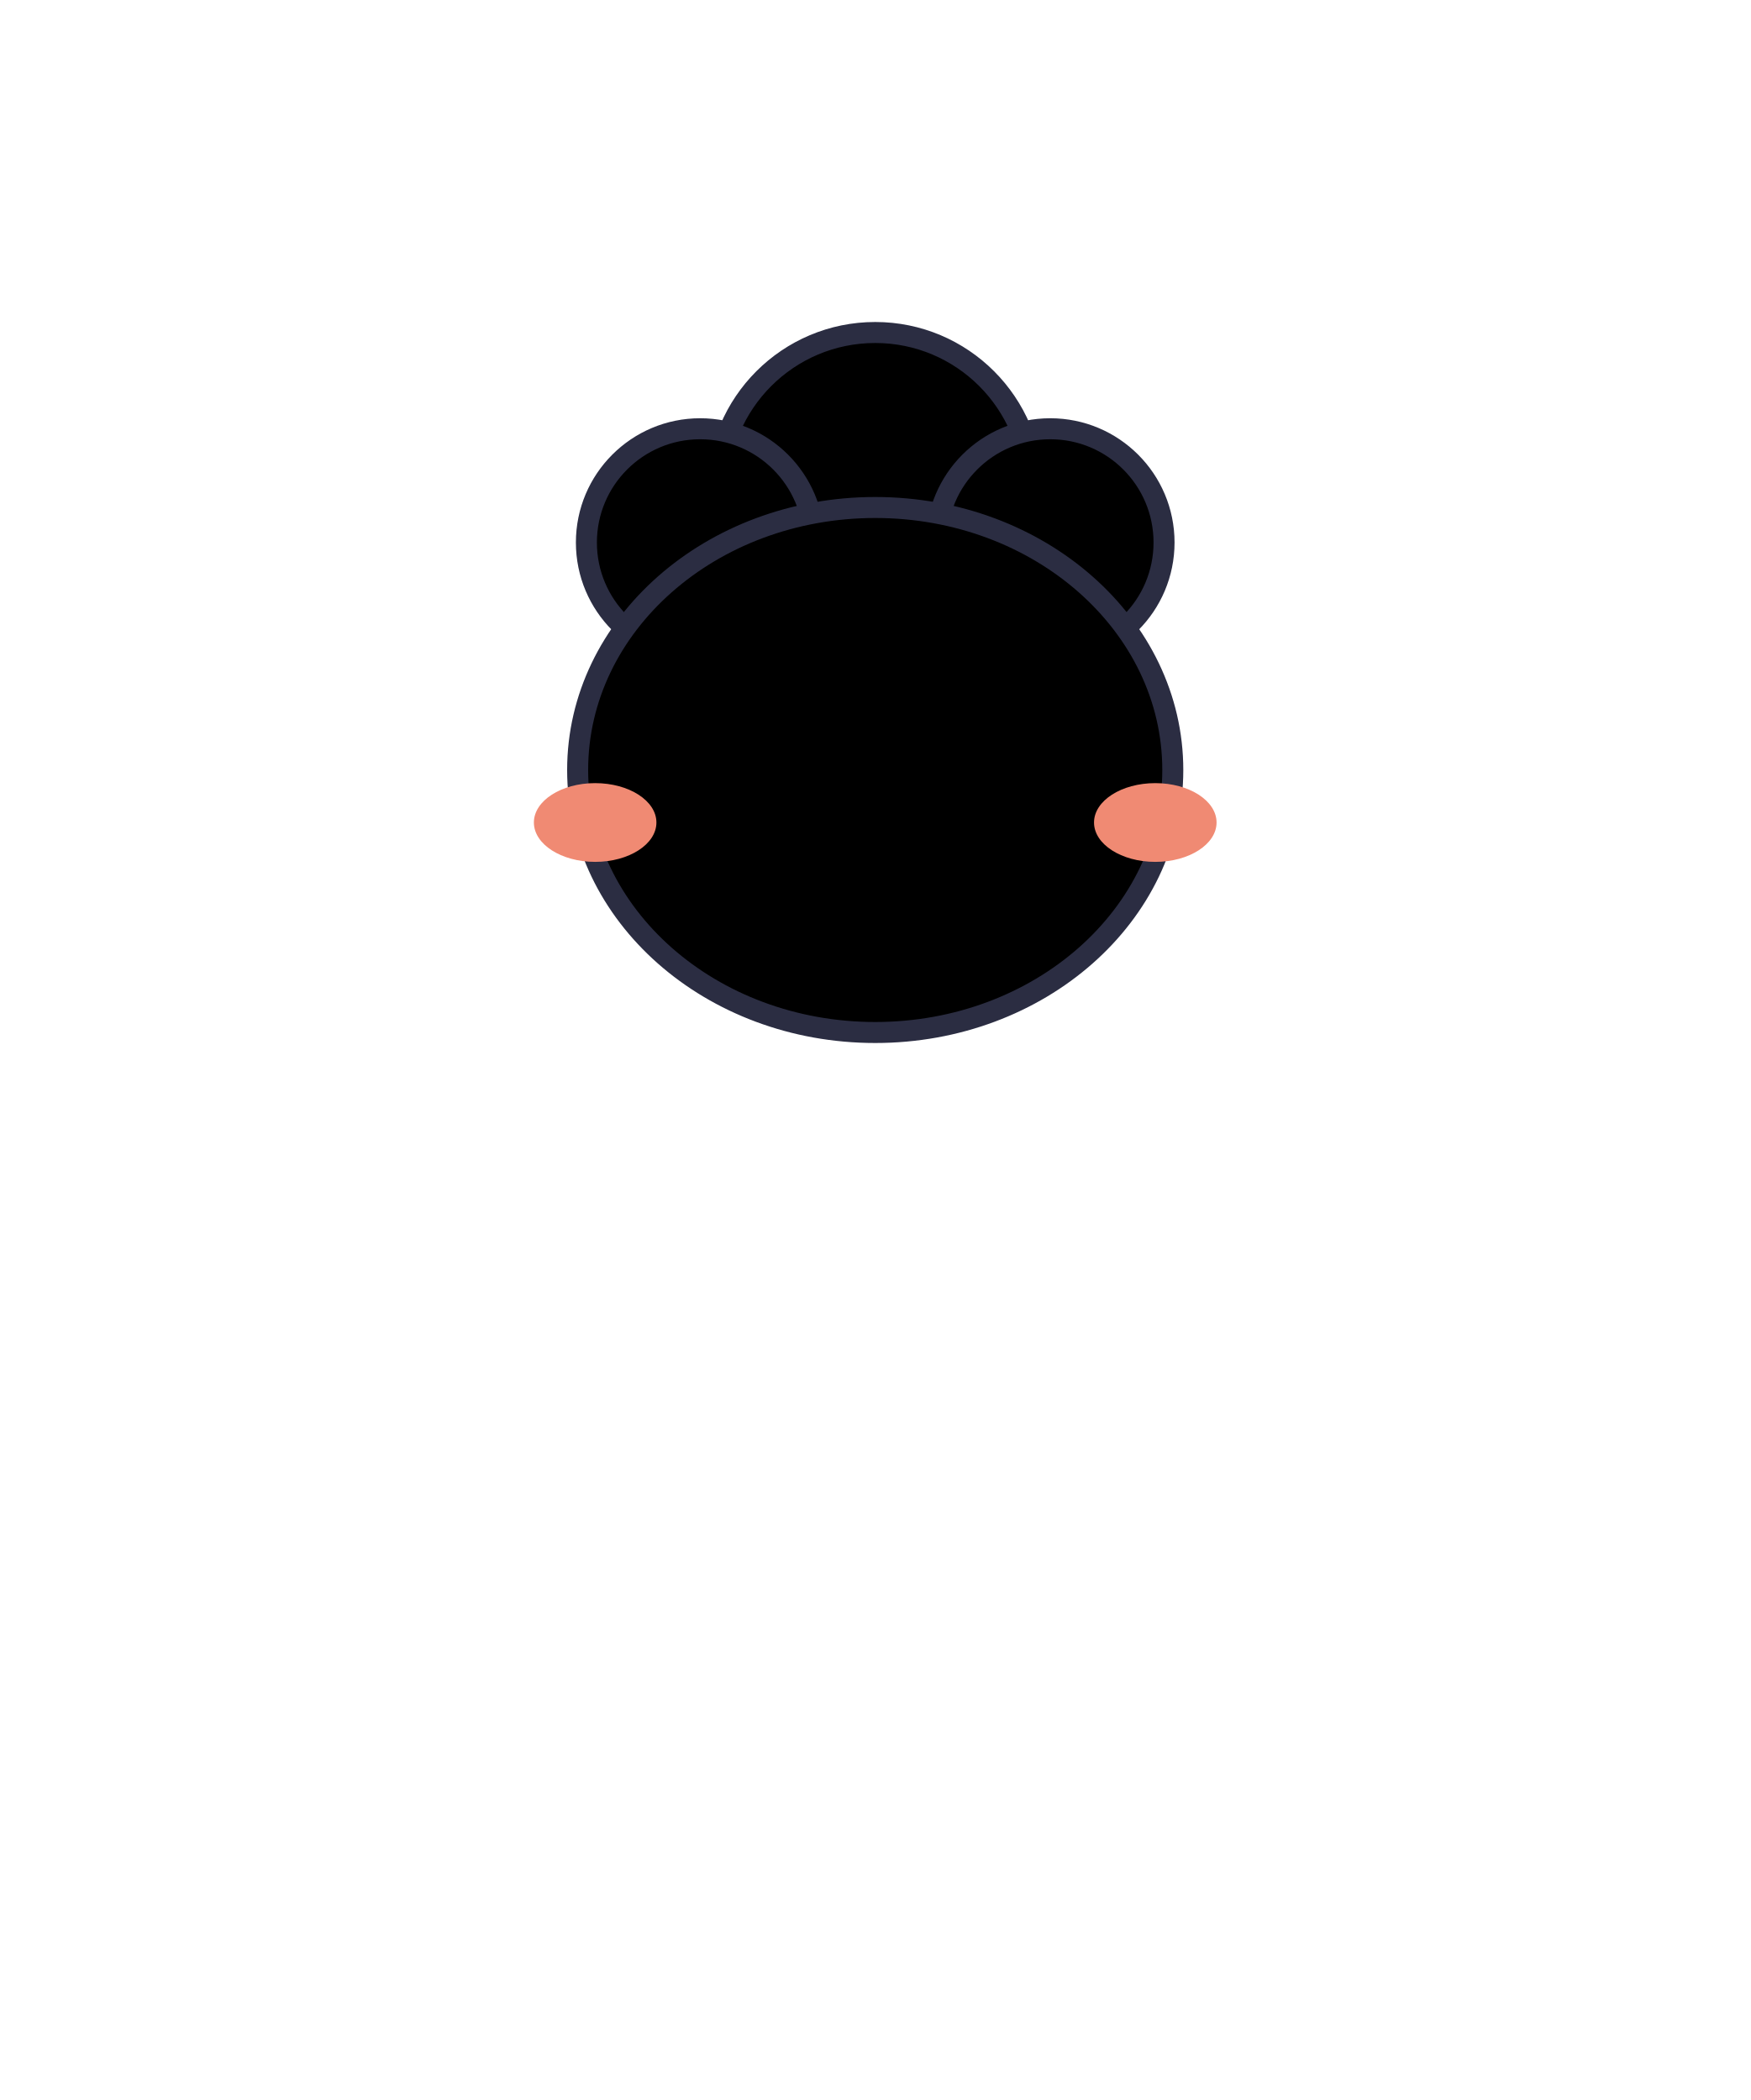
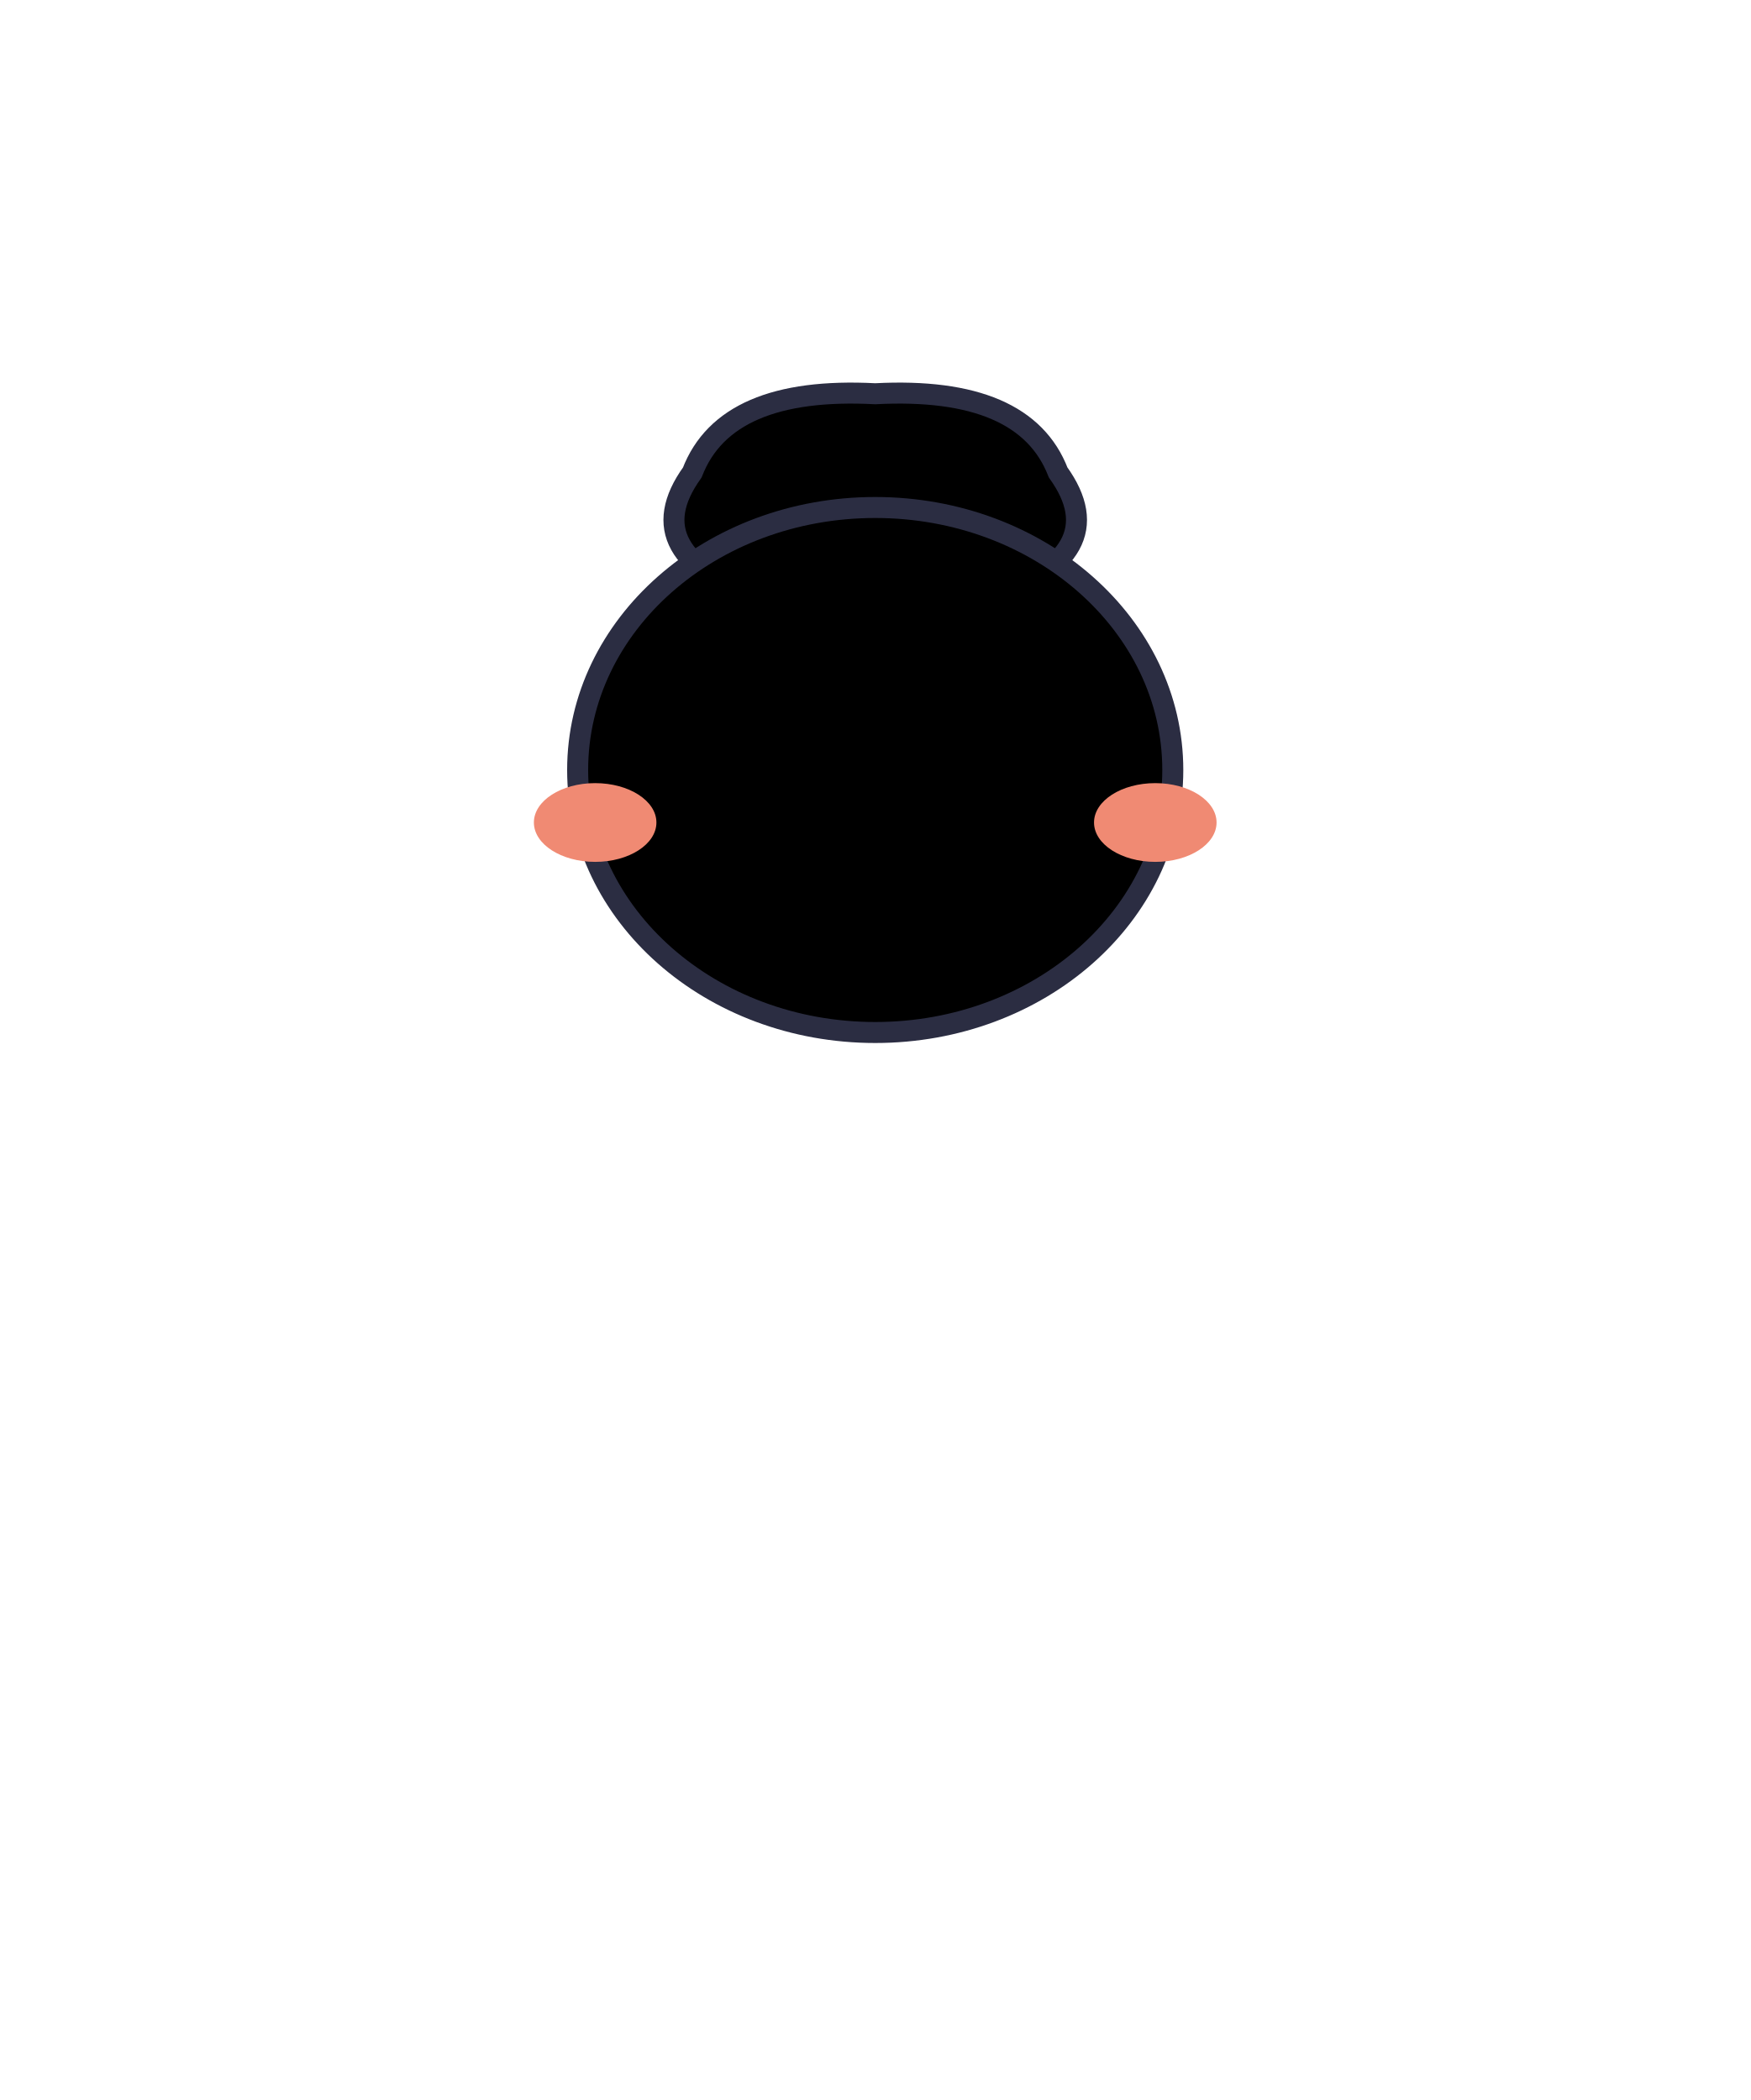
<svg xmlns="http://www.w3.org/2000/svg" viewBox="0 0 200 240" width="200" height="240">
  <g data-slot="head" stroke="#2B2D42" stroke-width="2.4" stroke-linejoin="round" stroke-linecap="round">
-     <circle cx="100" cy="56" r="18" class="f1" />
-     <circle cx="80" cy="62" r="13" class="f1" />
-     <circle cx="120" cy="62" r="13" class="f1" />
+     <path d="M100 45 Q117.1 44.1 120.9 54 Q127.6 63.3 112.9 68.5 Q100 75.2 87.1 68.5 Q72.4 63.3 79.1 54 Q82.9 44.1 100 45 Z" class="f1" />
    <ellipse cx="100" cy="88" rx="34" ry="30" class="f1" />
    <ellipse cx="68" cy="94" rx="7" ry="4.5" fill="#F08A73" stroke="none" />
    <ellipse cx="132" cy="94" rx="7" ry="4.5" fill="#F08A73" stroke="none" />
  </g>
</svg>
